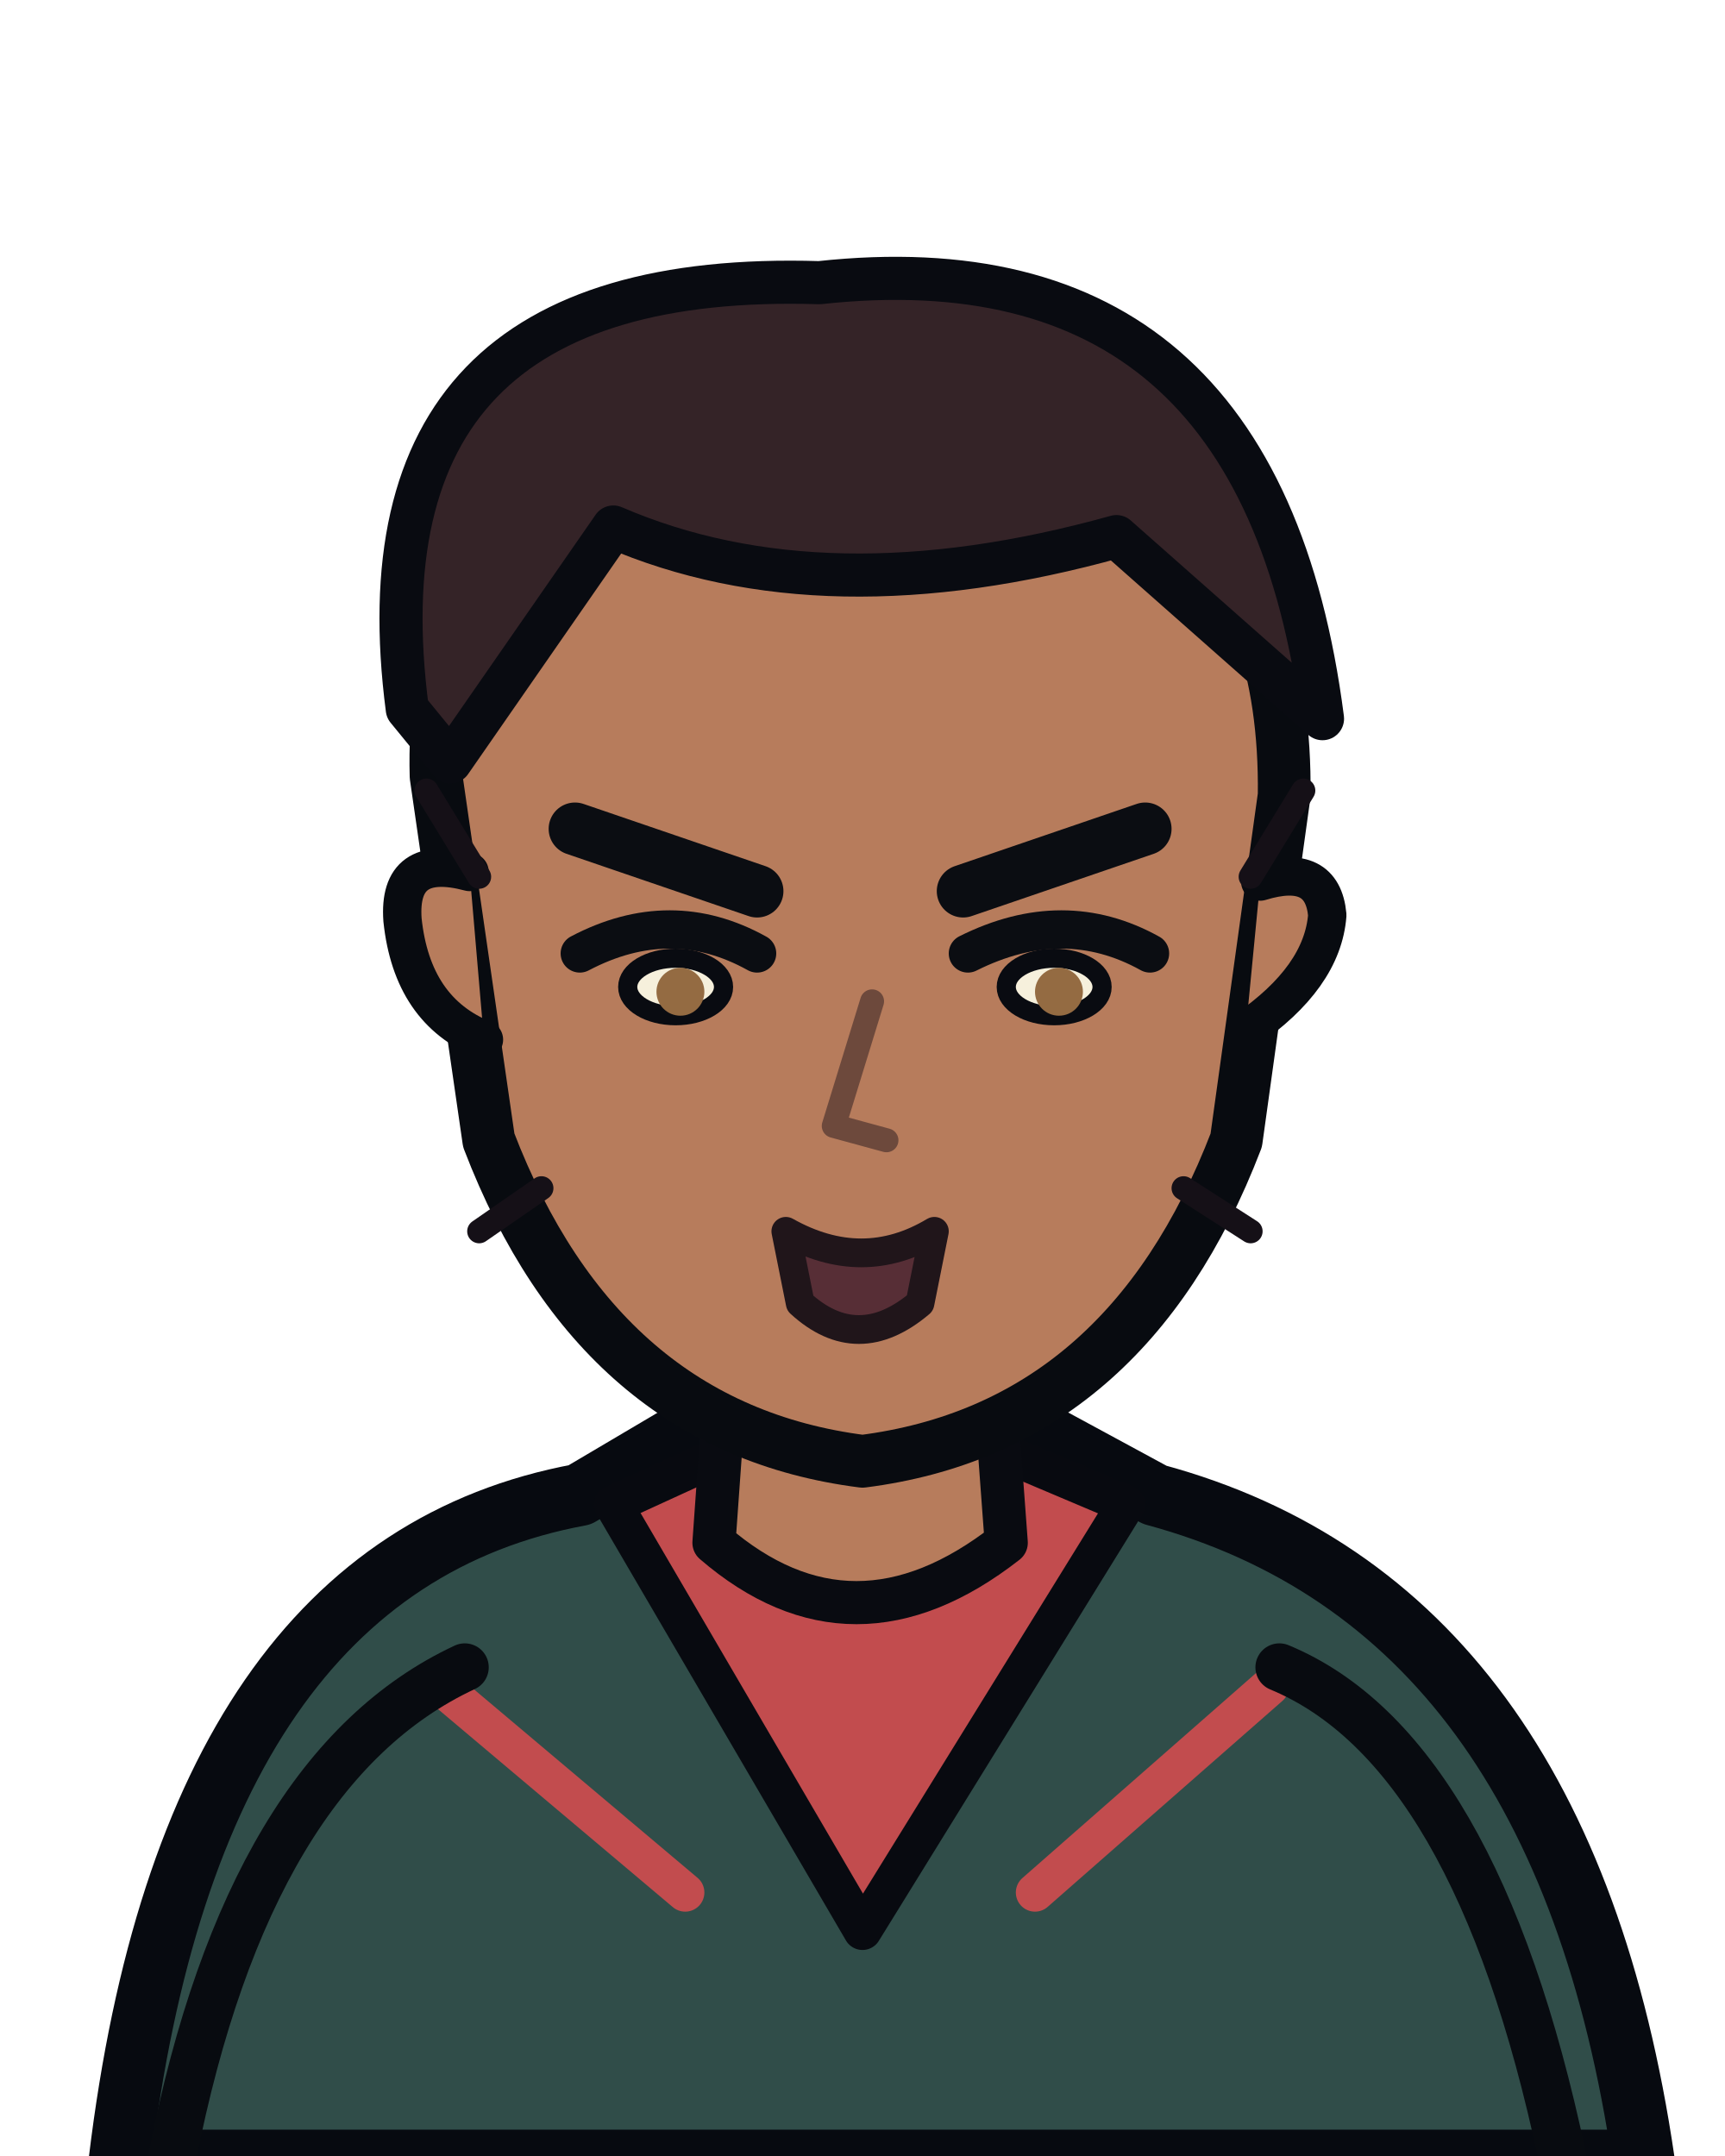
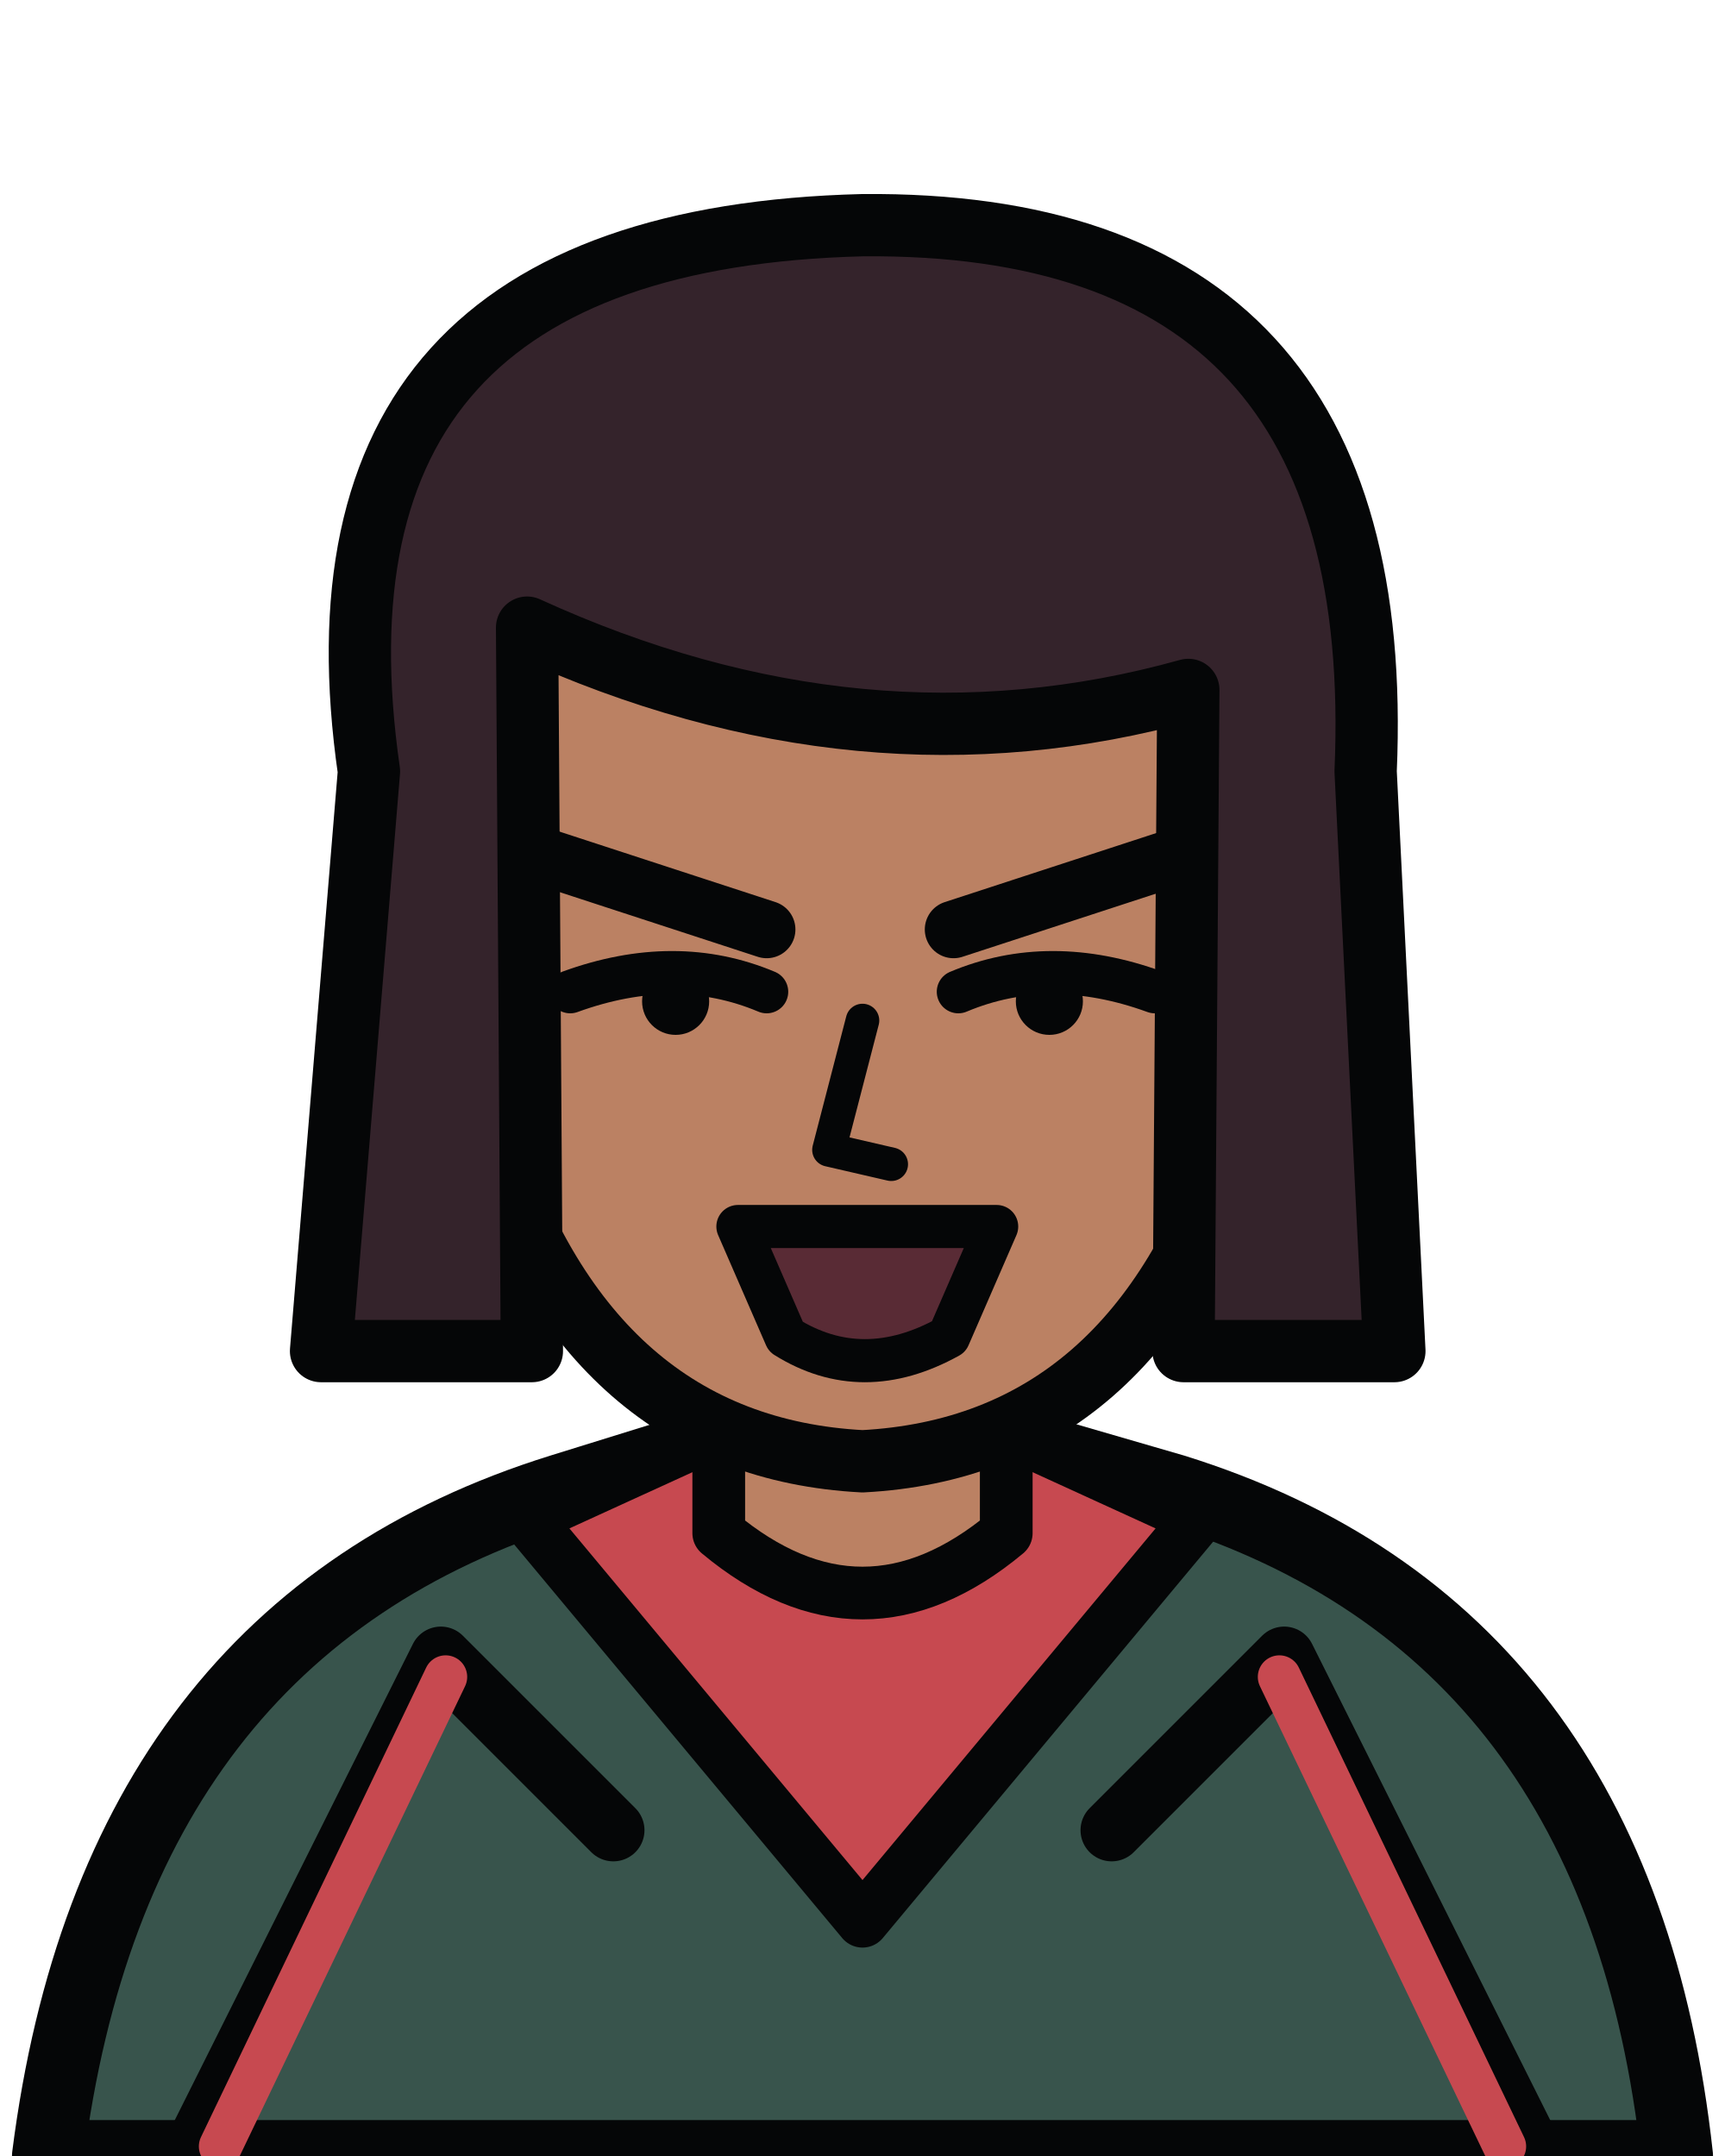
- <svg xmlns="http://www.w3.org/2000/svg" width="360" height="450" viewBox="0 0 360 450" role="img" aria-label="talia intense portrait">
-   <defs>
-     <clipPath id="frame">
-       <rect width="360" height="450" />
-     </clipPath>
-   </defs>
-   <g clip-path="url(#frame)" stroke-linejoin="round" stroke-linecap="round">
-     <path d="M25 451Q40 327 121 312L143 299H217L241 312Q326 335 343 451Z" fill="#304d49" stroke="#070a10" stroke-width="13" />
-     <path d="M128 314L180 403L235 314L209 303H152Z" fill="#c24c4e" stroke="#080a10" stroke-width="8" />
-     <path d="M153 266L149 322Q178 347 210 322L206 268Z" fill="#b77c5c" stroke="#090b11" stroke-width="9" />
-     <path d="M91 162Q89 89 180 80Q269 87 268 166L258 238Q235 298 180 305Q125 298 102 238Z" fill="#b77c5c" stroke="#080b10" stroke-width="11" />
-     <path d="M101 217Q86 211 84 192Q83 178 98 182M260 215Q276 204 277 191Q276 180 263 184" fill="#b77c5c" stroke="#080b10" stroke-width="8" />
-     <path d="M85 148Q73 56 171 59Q263 49 276 150L233 112Q172 129 128 110L94 159Z" fill="#342327" stroke="#090b11" stroke-width="9" />
-     <path d="M120 173l38 13 M201 186l38 -13" fill="none" stroke="#0b0d12" stroke-width="11" />
-     <path d="M121 199Q140 189 158 199M202 199Q222 189 240 199" fill="none" stroke="#0b0d12" stroke-width="8" />
-     <ellipse cx="141" cy="206" rx="10" ry="6" fill="#f6f0dc" stroke="#090b11" stroke-width="4" />
-     <ellipse cx="220" cy="206" rx="10" ry="6" fill="#f6f0dc" stroke="#090b11" stroke-width="4" />
-     <circle cx="142" cy="207" r="5" fill="#946b42" />
-     <circle cx="221" cy="207" r="5" fill="#946b42" />
-     <path d="M182 209l-8 26l11 3" fill="none" stroke="#6d493c" stroke-width="5" />
-     <path d="M164 257q16 9 31 0l-3 15q-13 11-25 0z" fill="#572e36" stroke="#20151a" stroke-width="6" />
-     <path d="M100 183l-11 -18M261 183l11 -18M113 248l-13 9M247 248l14 9" stroke="#151017" stroke-width="5" />
-     <path d="M92 352l51 43M265 352l-49 43" stroke="#c24c4e" stroke-width="8" />
-     <path d="M36 450Q52 369 97 348M326 450Q308 365 267 348" fill="none" stroke="#080b10" stroke-width="10" />
+ <svg xmlns="http://www.w3.org/2000/svg" width="360" height="450" viewBox="0 0 360 450">
+   <g stroke-linejoin="round" stroke-linecap="round">
+     <path d="M10 450Q24 340 117 311L146 302H214L245 311Q338 340 350 450Z" fill="#38544c" stroke="#050607" stroke-width="15" />
+     <path d="M110 317L180 401L250 317L215 301H145Z" fill="#c74950" stroke="#050607" stroke-width="11" />
+     <path d="M150 270V320Q180 345 210 320V270Z" fill="#bb8163" stroke="#050607" stroke-width="11" />
+     <path d="M94 160Q92 82 180 81Q268 82 266 160L258 237Q237 302 180 305Q123 302 102 237Z" fill="#bb8163" stroke="#050607" stroke-width="13" />
+     <path d="M98 192Q79 177 81 202Q84 222 105 223M262 192Q281 177 279 202Q276 222 255 223" fill="#bb8163" stroke="#050607" stroke-width="9" />
+     <path d="M77 161Q61 50 180 47Q290 46 285 161L291 282H247L248 144Q180 163 110 131L111 282H67Z" fill="#34232b" stroke="#050607" stroke-width="13" />
+     <path d="M111 178l49 16M199 194l49 -16" stroke="#050607" stroke-width="12" fill="none" />
+     <path d="M119 207Q141 199 160 207M200 207Q219 199 241 207" stroke="#050607" stroke-width="9" fill="none" />
+     <circle cx="141" cy="209" r="7" fill="#050607" />
+     <circle cx="219" cy="209" r="7" fill="#050607" />
+     <path d="M180 213l-7 27l13 3" stroke="#050607" stroke-width="7" fill="none" />
+     <path d="M154 256H208L198 279Q180 289 164 279Z" fill="#592b35" stroke="#050607" stroke-width="9" />
+     <path d="M40 450L92 346L128 382M320 450L268 346L232 382" stroke="#050607" stroke-width="13" fill="none" />
+     <path d="M46 448L93 350M314 448L267 350" stroke="#c74950" stroke-width="9" />
  </g>
</svg>
